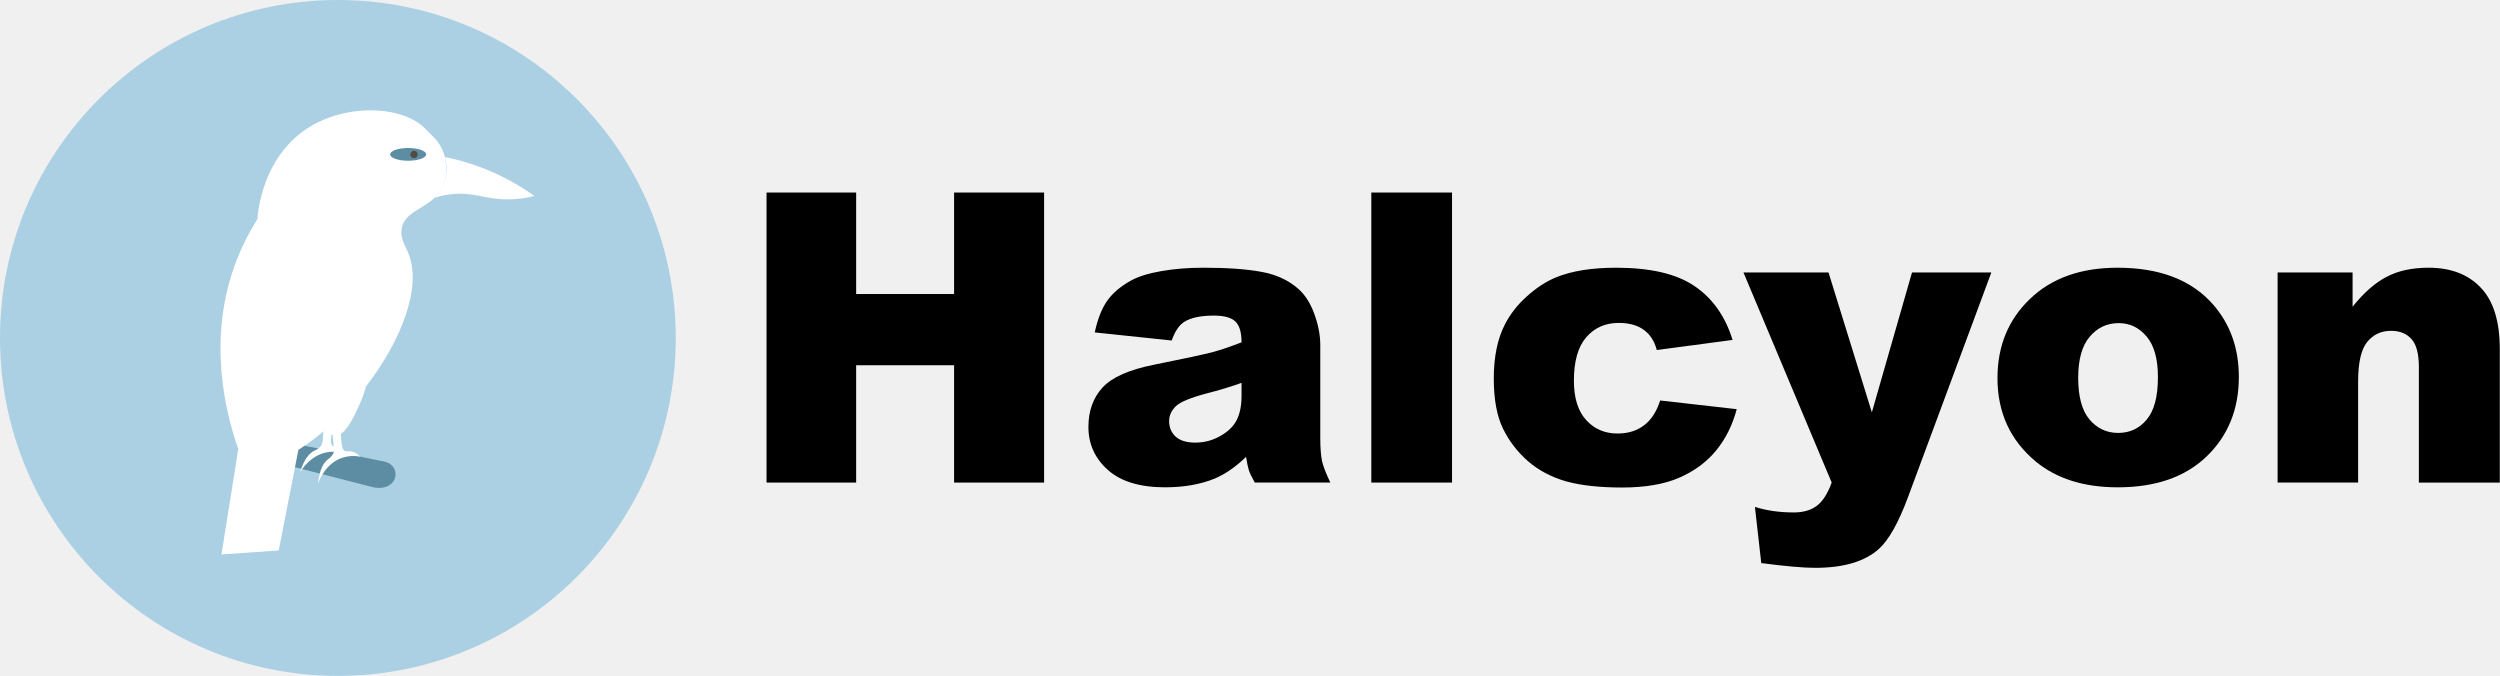
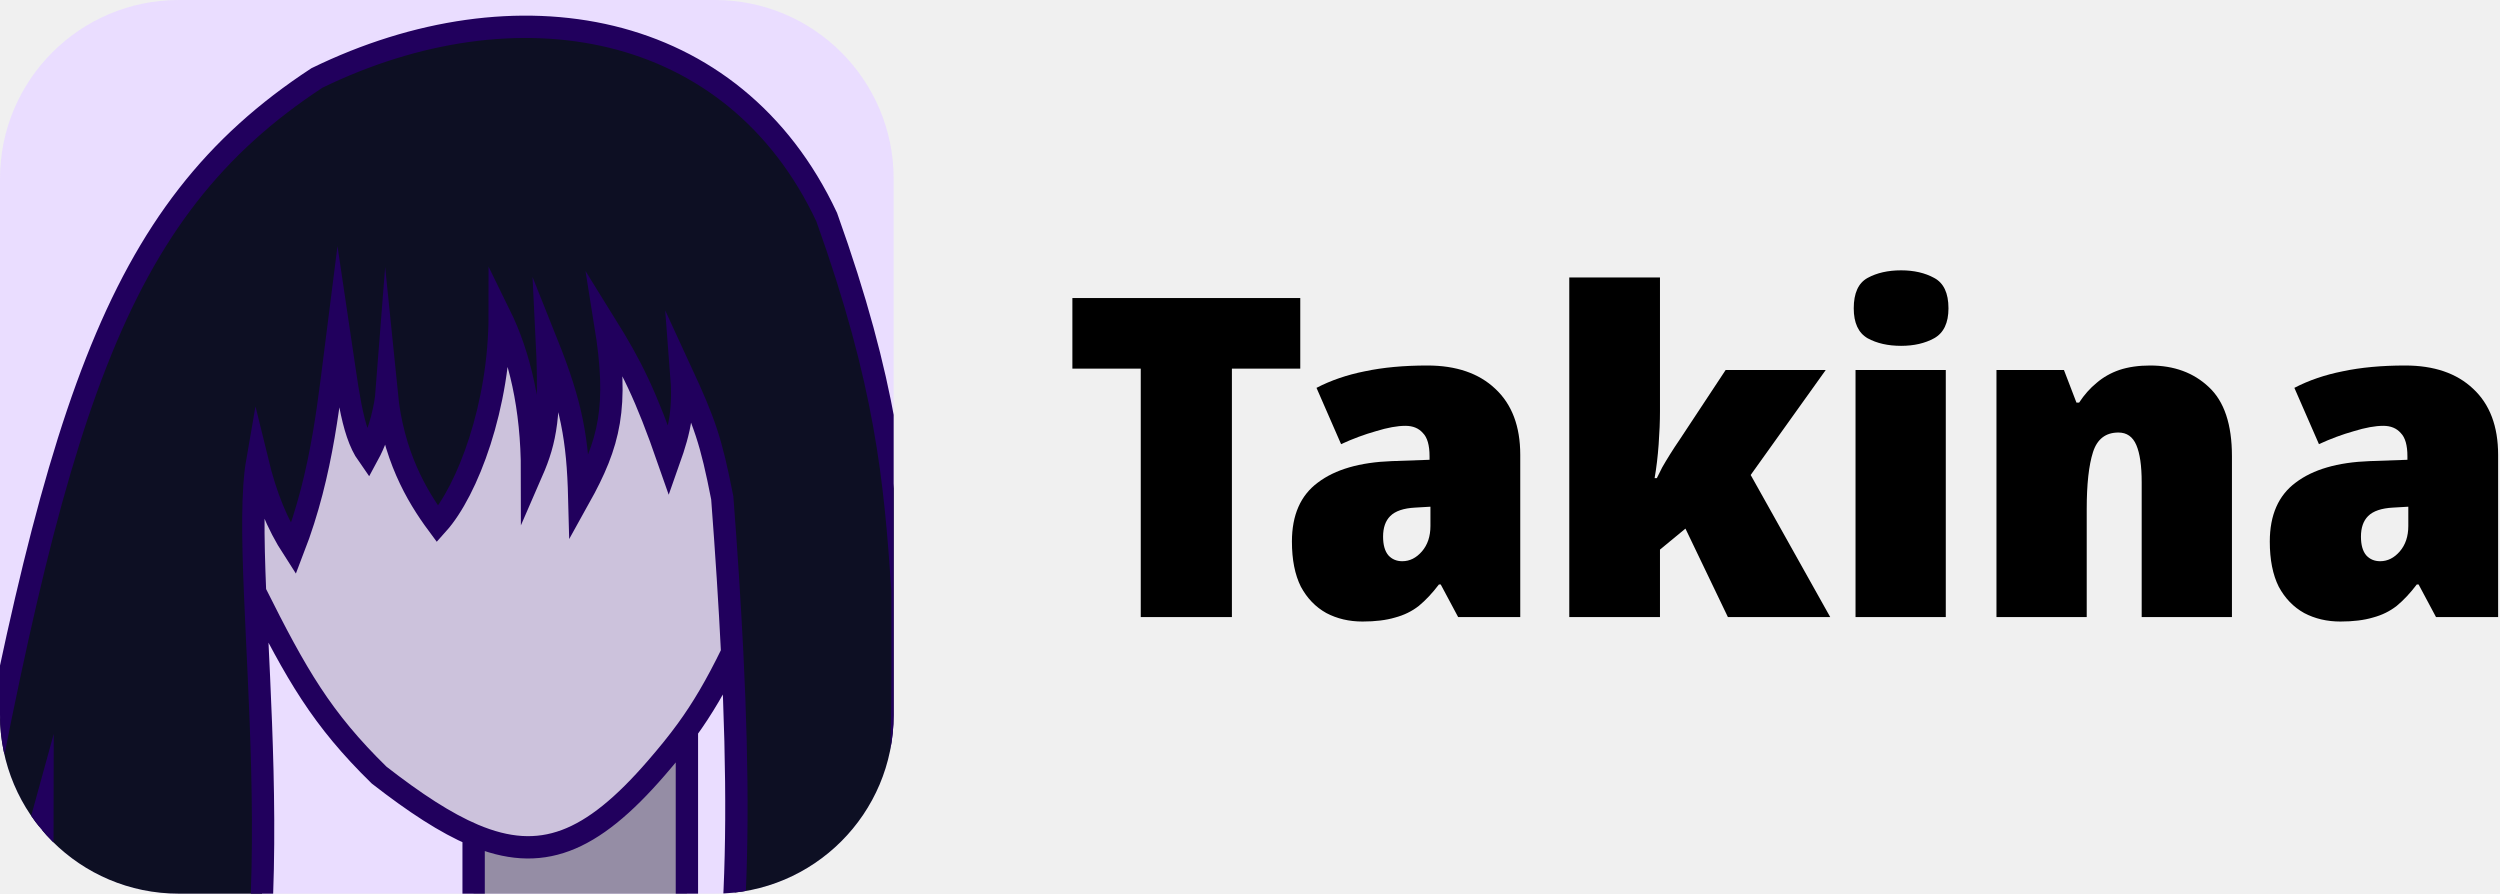
- <svg xmlns="http://www.w3.org/2000/svg" width="939.5mm" height="254mm" viewBox="0 0 939.5 254" version="1.1" id="svg5247" xml:space="preserve">
-   <defs id="defs5244">
-     <style id="style10087">.cls-1{fill:#abd0e4;}.cls-2{fill:#28393f;}.cls-3{fill:#fff;}.cls-4{fill:#e03f00;}.cls-5{fill:#534b42;}.cls-6{fill:#007f94;}.cls-7{fill:url(#linear-gradient);}.cls-8{fill:#5d8da2;}.cls-9{fill:#565859;}</style>
-     <linearGradient id="linear-gradient" x1="222.85" y1="319.62" x2="223.42" y2="255.82" gradientUnits="userSpaceOnUse" gradientTransform="matrix(0.6557208,0,0,0.6557208,-36.94987,-36.9302)">
-       <stop offset="0" stop-color="#007f94" id="stop10089" />
-       <stop offset="0.03" stop-color="#087a8c" id="stop10091" />
-       <stop offset="0.18" stop-color="#236971" id="stop10093" />
-       <stop offset="0.33" stop-color="#385c5c" id="stop10095" />
-       <stop offset="0.5" stop-color="#47524d" id="stop10097" />
-       <stop offset="0.7" stop-color="#504d45" id="stop10099" />
-       <stop offset="1" stop-color="#534b42" id="stop10101" />
-     </linearGradient>
+ <svg xmlns="http://www.w3.org/2000/svg" width="1119" height="400" viewBox="0 0 1119 400" fill="none">
+   <g clip-path="url(#clip0_1_1022)">
+     <rect width="400" height="400" rx="80" fill="#EADDFF" />
+     <path d="M141.878 34.884C50.106 94.978 23.906 185.589 -18.386 418.835C-22.837 478.478 -25.619 530.666 8.325 563.682C-10.595 475.283 1.067 430.762 19.048 365.5C19.048 424.274 11.108 488.596 29.471 522.678C34.733 517.378 39.925 510.232 44.877 501.699C34.911 544.722 30.354 587.16 43.94 600.427C78.441 611.077 108.49 555.694 115.168 433.213C120.636 374.954 116.074 312.124 114.154 264.935C113.143 240.091 112.865 219.581 115.168 206.357C119.063 222.333 124.071 234.581 131.306 245.764C144.661 211.15 147.365 178.262 151.452 146.408C155.538 173.6 157.173 193.023 164.694 203.695C170.481 193.044 172.67 180.796 173.041 176.003C175.823 203.695 186.396 221.801 195.856 234.581C209.212 219.67 223.68 181.861 223.68 140.857C232.583 158.962 238.148 182.394 238.148 211.15C244.353 196.894 246.398 185.634 244.826 153.637C255.87 181.272 258.614 196.382 259.294 222.866C272.96 198.31 276.964 182.209 270.98 145.117C282.598 163.809 288.907 176.3 299.36 206.357C304.551 191.722 306.243 183.128 304.925 166.418C315.498 189.316 318.28 197.304 323.288 222.866C325.172 247.588 326.651 270.649 327.72 292.094C333.285 403.686 326.356 465.723 310.01 503.792C288.76 594.692 356.596 618 392.291 618C365.58 583.386 352.781 560.487 367.249 509.897C406.202 387.949 403.977 365.05 403.977 264.403C400.638 214.878 396.742 171.743 370.032 97.189C328.296 8.258 230.731 -8.383 141.878 34.884Z" fill="#0D0F23" />
+     <path fill-rule="evenodd" clip-rule="evenodd" d="M131.306 245.764C124.071 234.581 119.063 222.333 115.168 206.357C112.865 219.581 113.143 240.091 114.154 264.935C132.76 302.156 143.955 321.739 169.702 346.944C185.773 359.437 199.532 368.442 211.995 373.725C242.034 386.458 264.551 377.566 293.795 343.749C298.858 337.894 303.282 332.499 307.458 326.75C314.298 317.335 320.477 306.973 327.72 292.094C326.651 270.649 325.172 247.588 323.288 222.866C318.28 197.304 315.498 189.316 304.925 166.418C306.243 183.128 304.551 191.722 299.36 206.357C288.907 176.3 282.598 163.809 270.98 145.117C276.964 182.209 272.96 198.31 259.294 222.866C258.614 196.382 255.87 181.272 244.826 153.637C246.398 185.634 244.353 196.894 238.148 211.15C238.148 182.394 232.583 158.962 223.68 140.857C223.68 181.861 209.212 219.67 195.856 234.581C186.396 221.801 175.823 203.695 173.041 176.003C172.67 180.796 170.481 193.044 164.694 203.695C157.173 193.023 155.538 173.6 151.452 146.408C147.365 178.262 144.661 211.15 131.306 245.764Z" fill="#CCC2DC" />
+     <path d="M293.795 343.749C264.551 377.566 242.034 386.458 211.995 373.725V419.968C240.577 433.862 261.266 435.183 307.458 411.11V326.75C303.282 332.499 298.858 337.894 293.795 343.749Z" fill="#958DA5" />
+     <path d="M114.154 264.935C116.074 312.124 120.636 374.954 115.168 433.213C108.49 555.694 78.441 611.077 43.94 600.427C30.354 587.16 34.911 544.722 44.877 501.699C39.925 510.232 34.733 517.378 29.471 522.678C11.108 488.596 19.048 424.274 19.048 365.5C1.067 430.762 -10.595 475.283 8.325 563.682C-25.619 530.666 -22.837 478.478 -18.386 418.835C23.906 185.589 50.106 94.978 141.878 34.884C230.731 -8.383 328.296 8.258 370.032 97.189C396.742 171.743 400.638 214.878 403.977 264.403C403.977 365.05 406.202 387.949 367.249 509.897C352.781 560.487 365.58 583.386 392.291 618C356.596 618 288.76 594.692 310.01 503.792C326.356 465.723 333.285 403.686 327.72 292.094M114.154 264.935C113.143 240.091 112.865 219.581 115.168 206.357C119.063 222.333 124.071 234.581 131.306 245.764C144.661 211.15 147.365 178.262 151.452 146.408C155.538 173.6 157.173 193.023 164.694 203.695C170.481 193.044 172.67 180.796 173.041 176.003C175.823 203.695 186.396 221.801 195.856 234.581C209.212 219.67 223.68 181.861 223.68 140.857C232.583 158.962 238.148 182.394 238.148 211.15C244.353 196.894 246.398 185.634 244.826 153.637C255.87 181.272 258.614 196.382 259.294 222.866C272.96 198.31 276.964 182.209 270.98 145.117C282.598 163.809 288.907 176.3 299.36 206.357C304.551 191.722 306.243 183.128 304.925 166.418C315.498 189.316 318.28 197.304 323.288 222.866C325.172 247.588 326.651 270.649 327.72 292.094M114.154 264.935C132.76 302.156 143.955 321.739 169.702 346.944C185.773 359.437 199.532 368.442 211.995 373.725M327.72 292.094C320.477 306.973 314.298 317.335 307.458 326.75M211.995 373.725C242.034 386.458 264.551 377.566 293.795 343.749C298.858 337.894 303.282 332.499 307.458 326.75M211.995 373.725V419.968C240.577 433.862 261.266 435.183 307.458 411.11V326.75" stroke="#21005D" stroke-width="10" stroke-miterlimit="16" />
+   </g>
+   <path d="M551.4 276.2H510.6V165H480V133.4H582V165H551.4V276.2Z" fill="black" />
+   <path d="M638.866 163.6C651.799 163.6 661.932 167.067 669.266 174C676.732 180.933 680.466 190.8 680.466 203.6V276.2H652.666L644.866 261.6H644.066C641.132 265.467 638.132 268.667 635.066 271.2C631.999 273.6 628.466 275.333 624.466 276.4C620.466 277.6 615.599 278.2 609.866 278.2C603.866 278.2 598.466 276.933 593.666 274.4C588.866 271.733 585.066 267.8 582.266 262.6C579.599 257.267 578.266 250.533 578.266 242.4C578.266 230.533 582.132 221.733 589.866 216C597.599 210.133 608.599 206.933 622.866 206.4L639.866 205.8V204.2C639.866 199.267 638.866 195.8 636.866 193.8C634.999 191.667 632.399 190.6 629.066 190.6C625.466 190.6 621.066 191.4 615.866 193C610.666 194.467 605.466 196.4 600.266 198.8L589.266 173.6C595.666 170.267 602.866 167.8 610.866 166.2C618.999 164.467 628.332 163.6 638.866 163.6ZM633.466 227.2C628.266 227.467 624.532 228.733 622.266 231C620.132 233.133 619.066 236.2 619.066 240.2C619.066 243.933 619.866 246.733 621.466 248.6C623.066 250.333 625.132 251.2 627.666 251.2C630.999 251.2 633.932 249.733 636.466 246.8C638.999 243.867 640.266 240.067 640.266 235.4V226.8L633.466 227.2Z" fill="black" />
+   <path d="M743.006 184C743.006 188.533 742.806 193.533 742.406 199C742.006 204.467 741.406 209.467 740.606 214H741.606C742.273 212.667 743.073 211.067 744.006 209.2C745.073 207.333 746.273 205.333 747.606 203.2C748.94 201.067 750.34 198.933 751.806 196.8L772.406 165.6H817.206L783.606 212.6L819.206 276.2H773.406L754.406 236.6L743.006 246V276.2H702.406V124.2H743.006V184Z" fill="black" />
+   <path d="M870.936 165.6V276.2H830.536V165.6H870.936ZM850.936 121C856.669 121 861.603 122.133 865.736 124.4C870.003 126.667 872.136 131.2 872.136 138C872.136 144.533 870.003 149 865.736 151.4C861.603 153.667 856.669 154.8 850.936 154.8C845.069 154.8 840.069 153.667 835.936 151.4C831.803 149 829.736 144.533 829.736 138C829.736 131.2 831.803 126.667 835.936 124.4C840.069 122.133 845.069 121 850.936 121Z" fill="black" />
+   <path d="M962.417 163.6C973.084 163.6 981.817 166.8 988.617 173.2C995.551 179.6 999.017 189.933 999.017 204.2V276.2H958.617V215.8C958.617 208.467 957.817 202.933 956.217 199.2C954.617 195.467 951.951 193.6 948.217 193.6C942.484 193.6 938.684 196.533 936.817 202.4C934.951 208.267 934.017 216.733 934.017 227.8V276.2H893.617V165.6H923.817L929.417 180.2H930.617C932.884 176.733 935.484 173.8 938.417 171.4C941.351 168.867 944.751 166.933 948.617 165.6C952.617 164.267 957.217 163.6 962.417 163.6Z" fill="black" />
+   <path d="M1076.56 163.6C1089.49 163.6 1099.63 167.067 1106.96 174C1114.43 180.933 1118.16 190.8 1118.16 203.6V276.2H1090.36L1082.56 261.6H1081.76C1078.83 265.467 1075.83 268.667 1072.76 271.2C1069.69 273.6 1066.16 275.333 1062.16 276.4C1058.16 277.6 1053.29 278.2 1047.56 278.2C1041.56 278.2 1036.16 276.933 1031.36 274.4C1026.56 271.733 1022.76 267.8 1019.96 262.6C1017.29 257.267 1015.96 250.533 1015.96 242.4C1015.96 230.533 1019.83 221.733 1027.56 216C1035.29 210.133 1046.29 206.933 1060.56 206.4L1077.56 205.8V204.2C1077.56 199.267 1076.56 195.8 1074.56 193.8C1072.69 191.667 1070.09 190.6 1066.76 190.6C1063.16 190.6 1058.76 191.4 1053.56 193C1048.36 194.467 1043.16 196.4 1037.96 198.8L1026.96 173.6C1033.36 170.267 1040.56 167.8 1048.56 166.2C1056.69 164.467 1066.03 163.6 1076.56 163.6ZM1071.16 227.2C1065.96 227.467 1062.23 228.733 1059.96 231C1057.83 233.133 1056.76 236.2 1056.76 240.2C1056.76 243.933 1057.56 246.733 1059.16 248.6C1060.76 250.333 1062.83 251.2 1065.36 251.2C1068.69 251.2 1071.63 249.733 1074.16 246.8C1076.69 243.867 1077.96 240.067 1077.96 235.4V226.8L1071.16 227.2Z" fill="black" />
+   <defs>
+     <clipPath id="clip0_1_1022">
+       <rect width="400" height="400" rx="80" fill="white" />
+     </clipPath>
  </defs>
-   <g id="layer1">
-     <ellipse class="cls-1" cx="126.974" cy="127" rx="126.974" ry="127" id="ellipse10106" style="stroke-width:0.656" />
-     <path class="cls-2" d="m 139.931,183.031 -37.52,-9.633 c -1.869,-0.177 -3.279,-1.344 -3.567,-2.747 -0.367,-1.967 1.692,-3.423 1.967,-3.626 2.026,-1.462 4.59,-1.082 5.692,-0.911 4.669,0.748 18.865,3.416 37.953,7.344 0.184,0 2.905,0.577 3.875,3.056 a 4.905,4.905 0 0 1 -0.328,4.124 c -1.266,2.249 -4.57,3.331 -8.072,2.393 z" id="path10108" style="stroke-width:0.656;fill:#5d8da2;fill-opacity:1" />
-     <path class="cls-3" d="m 166.697,69.336 c -3.574,9.062 -14.111,8.819 -15.705,16.268 -0.754,3.495 0.951,6.177 2.125,8.741 6.02,13.167 -2.479,33.848 -15.534,50.838 a 109.505,109.505 0 0 1 -15.691,16.642 91.204,91.204 0 0 1 -9.751,7.213 l -7.397,37.815 -21.514,1.515 q 3.161,-19.809 6.308,-39.612 C 85.027,155.806 77.401,127.413 88.942,97.735 a 89.021,89.021 0 0 1 4.702,-10.137 c 1.003,-1.843 2.046,-3.6 3.102,-5.246 0.079,-1.639 1.567,-24.491 20.786,-35.35 14.518,-8.203 34.891,-7.154 43.035,2.131 1.187,1.351 4.485,3.698 6.105,8.177 0.308,0.892 2.236,6.413 0.026,12.026 z" id="path10110" style="stroke-width:0.656" />
-     <path class="cls-3" d="m 200.821,73.67 a 41.205,41.205 0 0 1 -10.675,1.252 c -8.275,-0.151 -12.387,-2.852 -20.465,-1.967 a 31.914,31.914 0 0 0 -6.446,1.416 15.862,15.862 0 0 0 4.288,-8.078 15.645,15.645 0 0 0 -0.328,-7.285 87.906,87.906 0 0 1 33.625,14.636 z" id="path10112" style="stroke-width:0.656" />
-     <path class="cls-4" d="m 121.603,161.097 c -0.059,0.656 -0.151,1.81 -0.256,3.239 a 8.393,8.393 0 0 1 -0.321,2.446 c -0.623,1.6 -2.295,2.288 -2.944,2.623 -1.672,0.839 -3.744,2.885 -5.41,8.216 0.472,-0.826 4.177,-7.049 11.147,-7.797 a 13.403,13.403 0 0 1 6.321,0.892 5.383,5.383 0 0 0 -2.367,-2.341 c -1.311,-0.616 -2.374,-0.302 -3.036,-1.134 -0.334,-0.42 -0.4,-0.911 -0.367,-2.052 a 25.029,25.029 0 0 1 0.656,-4.833 z" id="path10114" style="stroke-width:0.656;fill:#ffffff" />
-     <path class="cls-4" d="m 124.974,163.838 c 0.079,0.656 0.216,1.797 0.4,3.22 0.197,1.561 0.256,1.967 0.164,2.466 -0.289,1.685 -1.79,2.695 -2.361,3.141 -1.475,1.161 -3.102,3.574 -3.672,9.128 0.302,-0.905 2.695,-7.744 9.364,-9.836 a 13.423,13.423 0 0 1 6.374,-0.38 5.331,5.331 0 0 0 -2.787,-1.823 c -1.416,-0.348 -2.387,0.17 -3.2,-0.511 -0.413,-0.341 -0.577,-0.807 -0.767,-1.934 a 25.245,25.245 0 0 1 -0.348,-4.859 z" id="path10116" style="stroke-width:0.656;fill:#ffffff" />
-     <path class="cls-3" d="m 137.583,145.183 a 51.802,51.802 0 0 1 -2.557,7.01 c -1.79,3.993 -5.246,11.803 -9.226,11.573 -1.049,-0.059 -2.111,-0.656 -3.318,-1.377 a 13.921,13.921 0 0 1 -3.318,-2.695 z" id="path10118" style="stroke-width:0.656" />
-     <ellipse class="cls-8" cx="153.38" cy="58.012" rx="6.767" ry="2.393" id="ellipse10128" style="stroke-width:0.656" />
-     <circle class="cls-5" cx="-57.301" cy="155.856" r="1.384" transform="rotate(-89.73)" id="circle10130" style="stroke-width:0.656" />
-     <g id="g17999" transform="matrix(1.072121,0,0,1.072121,-42.3725,-13.00581)">
-       <path d="m 308.208,79.62 h 31.414 v 35.574 h 34.326 V 79.62 h 31.552 V 181.281 h -31.552 v -41.122 h -34.326 v 41.122 h -31.414 z" style="font-weight:900;font-size:142.02px;line-height:1.25;font-family:'Arial Black';-inkscape-font-specification:'Arial Black, Heavy';stroke-width:0.71" id="path17948" />
-       <path d="m 450.228,131.491 -26.975,-2.843 q 1.526,-7.073 4.369,-11.095 2.913,-4.091 8.321,-7.073 3.883,-2.15 10.679,-3.329 6.796,-1.179 14.701,-1.179 12.69,0 20.388,1.456 7.697,1.387 12.829,5.894 3.606,3.121 5.686,8.876 2.08,5.686 2.08,10.887 v 32.523 q 0,5.201 0.624,8.183 0.693,2.913 2.913,7.489 h -26.49 q -1.595,-2.843 -2.08,-4.299 -0.485,-1.526 -0.971,-4.716 -5.548,5.34 -11.026,7.628 -7.489,3.051 -17.406,3.051 -13.176,0 -20.041,-6.102 -6.796,-6.102 -6.796,-15.048 0,-8.391 4.924,-13.8 4.924,-5.409 18.169,-8.044 15.88,-3.19 20.596,-4.438 4.716,-1.318 9.986,-3.398 0,-5.201 -2.15,-7.281 -2.15,-2.08 -7.559,-2.08 -6.935,0 -10.402,2.219 -2.704,1.734 -4.369,6.518 z m 24.479,14.84 q -5.825,2.08 -12.136,3.675 -8.599,2.288 -10.887,4.507 -2.358,2.288 -2.358,5.201 0,3.329 2.288,5.478 2.358,2.08 6.865,2.08 4.715,0 8.738,-2.288 4.091,-2.288 5.756,-5.548 1.734,-3.329 1.734,-8.599 z" style="font-weight:900;font-size:142.02px;line-height:1.25;font-family:'Arial Black';-inkscape-font-specification:'Arial Black, Heavy';stroke-width:0.71" id="path17950" />
-       <path d="m 520.198,79.62 h 28.293 V 181.281 h -28.293 z" style="font-weight:900;font-size:142.02px;line-height:1.25;font-family:'Arial Black';-inkscape-font-specification:'Arial Black, Heavy';stroke-width:0.71" id="path17952" />
-       <path d="m 621.442,152.503 26.837,3.051 q -2.219,8.391 -7.281,14.563 -5.062,6.102 -12.968,9.5 -7.836,3.398 -19.972,3.398 -11.719,0 -19.555,-2.15 -7.767,-2.219 -13.384,-7.073 -5.617,-4.924 -8.807,-11.511 -3.19,-6.588 -3.19,-17.475 0,-11.373 3.883,-18.931 2.843,-5.548 7.767,-9.916 4.924,-4.438 10.124,-6.588 8.252,-3.398 21.15,-3.398 18.03,0 27.461,6.449 9.5,6.449 13.314,18.862 l -26.559,3.537 q -1.248,-4.716 -4.577,-7.073 -3.259,-2.427 -8.807,-2.427 -7.004,0 -11.373,5.062 -4.299,4.993 -4.299,15.187 0,9.084 4.299,13.8 4.299,4.715 10.957,4.715 5.548,0 9.292,-2.843 3.814,-2.843 5.686,-8.738 z" style="font-weight:900;font-size:142.02px;line-height:1.25;font-family:'Arial Black';-inkscape-font-specification:'Arial Black, Heavy';stroke-width:0.71" id="path17954" />
-       <path d="m 650.637,107.636 h 29.819 l 15.187,49.027 14.077,-49.027 h 27.808 l -29.195,78.707 q -4.993,13.453 -10.194,18.169 -7.351,6.657 -22.399,6.657 -6.102,0 -18.862,-1.664 l -2.219,-19.694 q 6.102,1.942 13.592,1.942 4.993,0 8.044,-2.288 3.121,-2.288 5.27,-8.183 z" style="font-weight:900;font-size:142.02px;line-height:1.25;font-family:'Arial Black';-inkscape-font-specification:'Arial Black, Heavy';stroke-width:0.71" id="path17956" />
-       <path d="m 739.677,144.667 q 0,-16.851 11.373,-27.738 11.373,-10.957 30.72,-10.957 22.121,0 33.425,12.829 9.084,10.333 9.084,25.45 0,16.99 -11.303,27.877 -11.234,10.818 -31.136,10.818 -17.753,0 -28.709,-9.015 -13.453,-11.165 -13.453,-29.264 z m 28.293,-0.069 q 0,9.847 3.953,14.563 4.022,4.716 10.055,4.716 6.102,0 9.986,-4.646 3.953,-4.646 3.953,-14.909 0,-9.57 -3.953,-14.216 -3.953,-4.716 -9.778,-4.716 -6.172,0 -10.194,4.785 -4.022,4.716 -4.022,14.424 z" style="font-weight:900;font-size:142.02px;line-height:1.25;font-family:'Arial Black';-inkscape-font-specification:'Arial Black, Heavy';stroke-width:0.71" id="path17958" />
-       <path d="m 837.87,107.636 h 26.282 v 11.997 q 5.894,-7.351 11.927,-10.471 6.033,-3.19 14.701,-3.19 11.719,0 18.307,7.004 6.657,6.935 6.657,21.497 v 46.808 H 887.383 V 140.783 q 0,-6.935 -2.566,-9.778 -2.566,-2.913 -7.212,-2.913 -5.132,0 -8.321,3.883 -3.19,3.883 -3.19,13.938 v 35.366 h -28.224 z" style="font-weight:900;font-size:142.02px;line-height:1.25;font-family:'Arial Black';-inkscape-font-specification:'Arial Black, Heavy';stroke-width:0.71" id="path17960" />
-     </g>
-   </g>
</svg>
